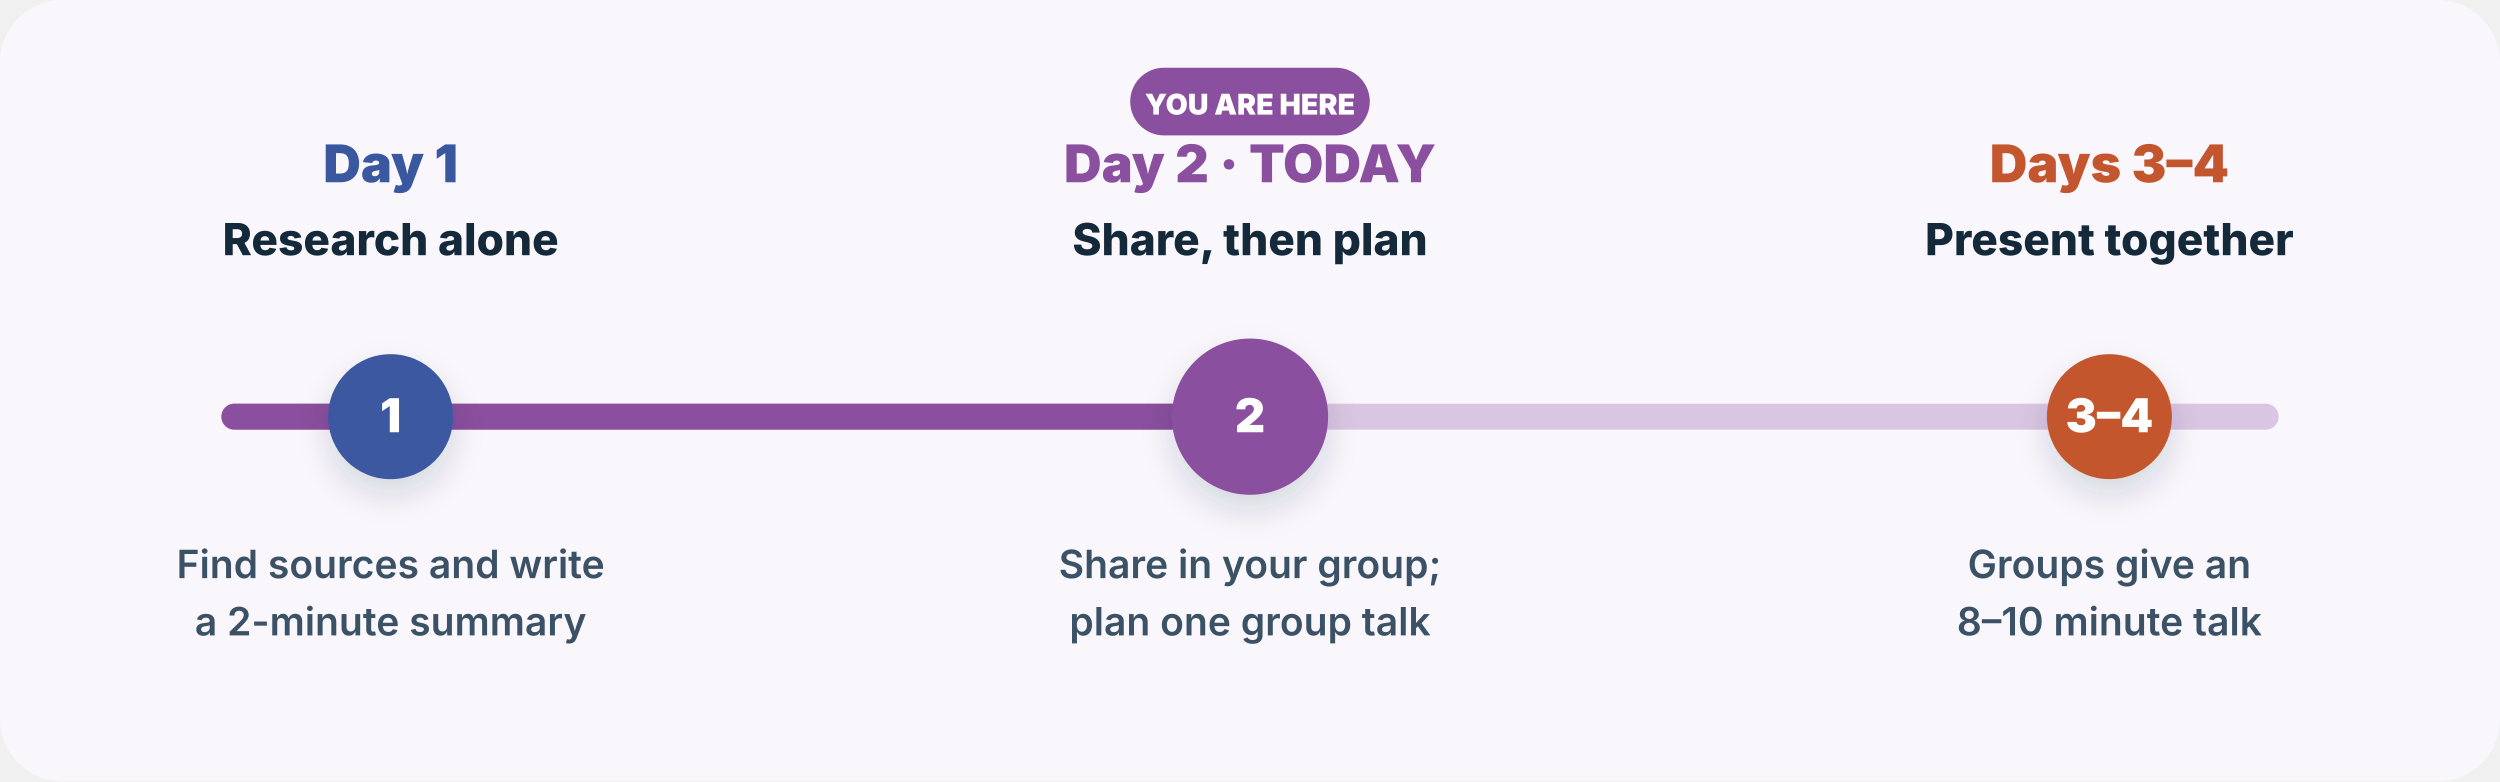
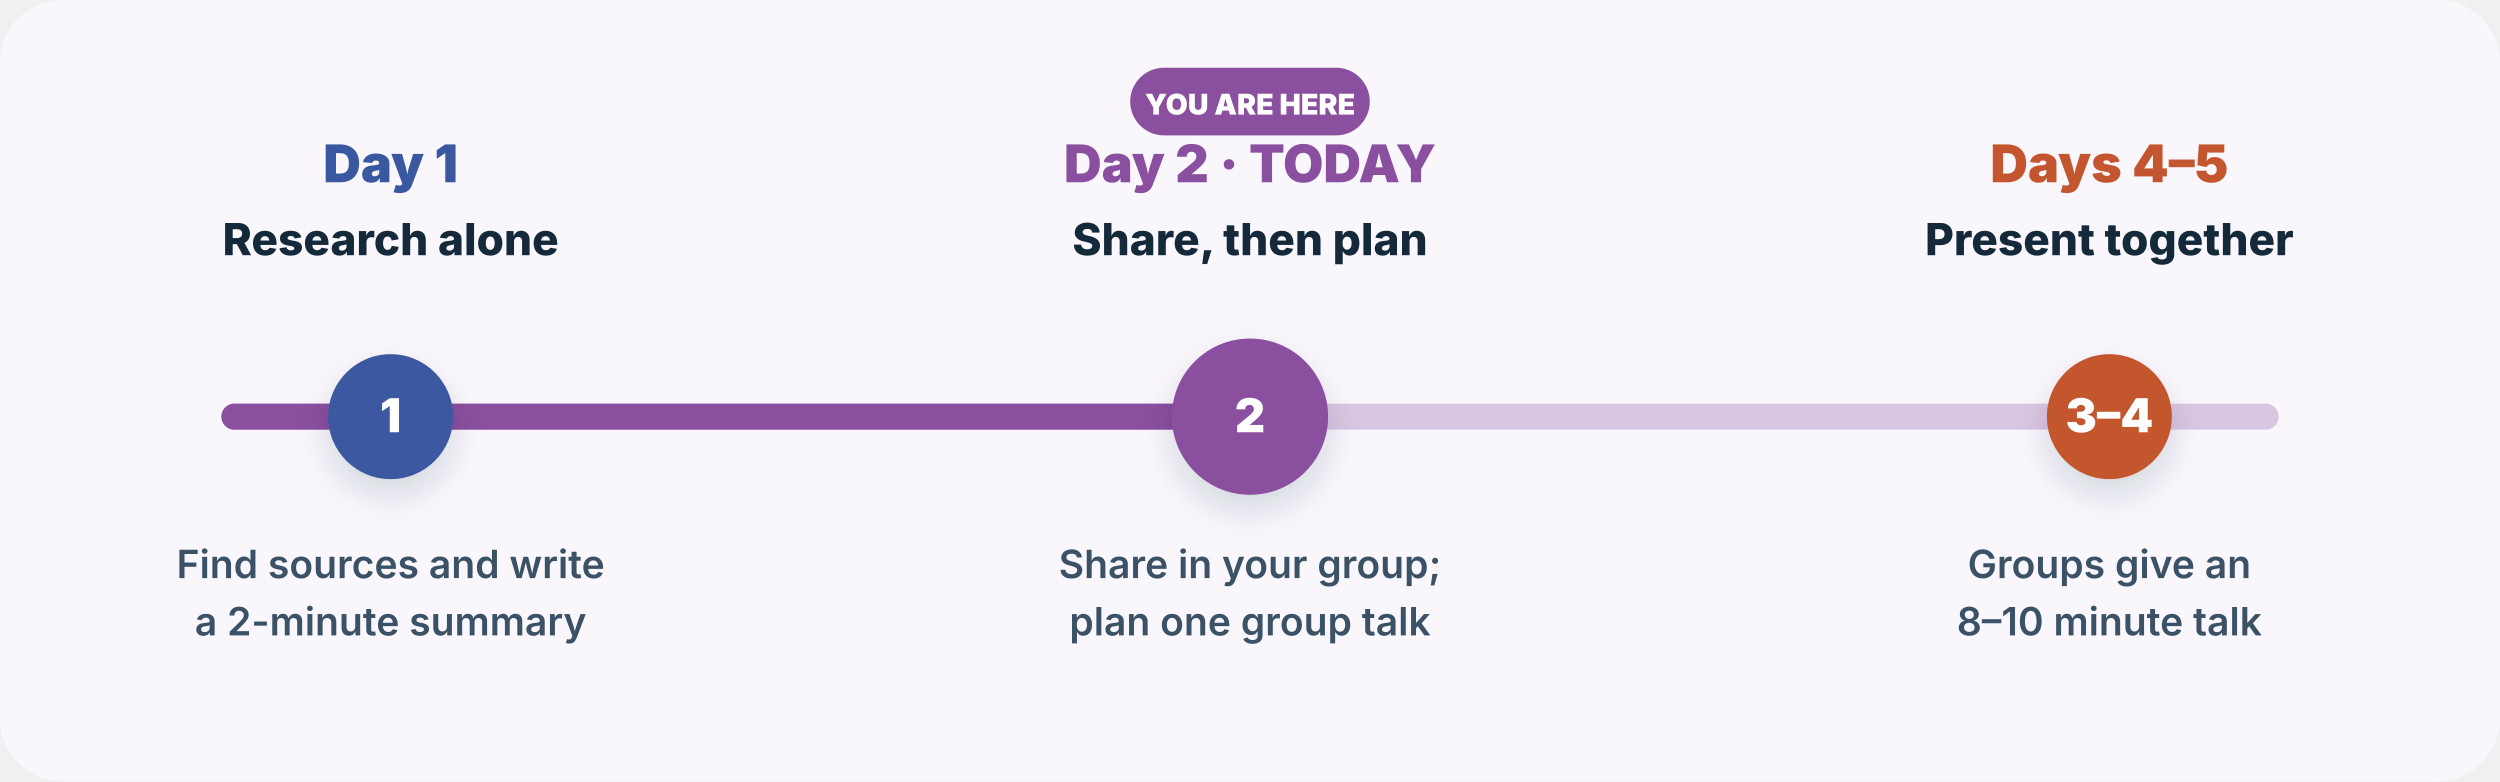
- <svg xmlns="http://www.w3.org/2000/svg" viewBox="0 0 960 300" fill="none" role="img" aria-label="Timeline of the research summary task: Day 1 research alone, Day 2 (today) share and plan, Days 3 and 4 present together.">
+ <svg xmlns="http://www.w3.org/2000/svg" viewBox="0 0 960 300" fill="none" role="img" aria-label="Timeline of the research summary task: Day 1 research alone, Day 2 (today) share and plan, Days 4 and 5 present together.">
  <style>.fl{animation:fl 5s ease-in-out infinite;transform-box:fill-box;transform-origin:center}.f2{animation-delay:-1.7s}.f3{animation-delay:-3.3s}
.tw{animation:tw 2.8s ease-in-out infinite;transform-box:fill-box;transform-origin:center}.t2{animation-delay:-1.4s}.t3{animation-delay:-.7s}
.sp{animation:sp 9s linear infinite;transform-box:fill-box;transform-origin:center}.pu{animation:pu 2.2s ease-in-out infinite;transform-box:fill-box;transform-origin:center}
.dr{stroke-dasharray:6 8;animation:dr 1.6s linear infinite}.bl{animation:bl 1.8s steps(1) infinite}.b2{animation-delay:-.6s}.b3{animation-delay:-1.2s}
.sw{animation:sw 3s ease-in-out infinite;transform-box:fill-box;transform-origin:bottom center}
.wv{animation:wv 2.7s ease-out infinite;opacity:.8;transform-box:fill-box;transform-origin:left center}.w2{animation-delay:.9s}.w3{animation-delay:1.8s}
.ri{animation:ri 6s ease-in-out infinite;transform-box:fill-box;transform-origin:center}.r2{animation-delay:-2s}.r3{animation-delay:-4s}
.eq{animation:eq 1.2s ease-in-out infinite;transform-box:fill-box;transform-origin:bottom}.e2{animation-delay:-.3s}.e3{animation-delay:-.6s}.e4{animation-delay:-.9s}
.pb{animation:pb 8s linear infinite;transform-box:fill-box;transform-origin:left}
@keyframes fl{0%,100%{transform:translateY(0)}50%{transform:translateY(-6px)}}@keyframes tw{0%,100%{opacity:.3;transform:scale(.7)}50%{opacity:1;transform:scale(1.05)}}
@keyframes sp{to{transform:rotate(360deg)}}@keyframes pu{0%,100%{transform:scale(1)}15%{transform:scale(1.12)}30%{transform:scale(1)}}
@keyframes dr{to{stroke-dashoffset:-28}}@keyframes bl{0%,100%{opacity:1}50%{opacity:.25}}@keyframes sw{50%{transform:rotate(6deg)}}
@keyframes wv{0%{opacity:0;transform:scale(.6)}25%{opacity:.9}100%{opacity:0;transform:scale(1.4)}}
@keyframes ri{0%{opacity:0;transform:translateY(8px)}20%,70%{opacity:.85}100%{opacity:0;transform:translateY(-22px)}}
@keyframes eq{0%,100%{transform:scaleY(.35)}50%{transform:scaleY(1)}}@keyframes pb{from{transform:scaleX(.05)}to{transform:scaleX(1)}}
@media (prefers-reduced-motion:reduce){*{animation:none!important}}</style>
  <defs>
    <filter id="s" x="-30%" y="-30%" width="160%" height="170%">
      <feDropShadow dx="0" dy="6" stdDeviation="6" flood-color="#14293a" flood-opacity=".16" />
    </filter>
  </defs>
  <rect width="960" height="300" rx="24" fill="#faf7fc" />
  <path d="M90 160H870" stroke="#d9c6e2" stroke-width="10" stroke-linecap="round" />
  <path class="pb" d="M90 160H480" stroke="#8a4f9e" stroke-width="10" stroke-linecap="round" />
  <g transform="translate(150 160) scale(1)">
    <circle r="24" fill="#3a58a0" filter="url(#s)" />
    <text x="0" y="6" font-family="Inter,Arial,sans-serif" font-size="18" font-weight="900" fill="#fff" text-anchor="middle">1</text>
  </g>
  <text x="150" y="70" font-family="Inter,Arial,sans-serif" font-size="20" font-weight="900" fill="#3a58a0" text-anchor="middle">Day 1</text>
  <text x="150" y="98" font-family="Inter,Arial,sans-serif" font-size="17" font-weight="800" fill="#14293a" text-anchor="middle">Research alone</text>
  <text x="150" y="222" font-family="Inter,Arial,sans-serif" font-size="15" font-weight="600" fill="#3b5266" text-anchor="middle">Find sources and write</text>
  <text x="150" y="244" font-family="Inter,Arial,sans-serif" font-size="15" font-weight="600" fill="#3b5266" text-anchor="middle">a 2-minute summary</text>
  <g class="pu">
    <g transform="translate(480 160) scale(1)">
      <circle r="30" fill="#8a4f9e" filter="url(#s)" />
      <text x="0" y="6" font-family="Inter,Arial,sans-serif" font-size="18" font-weight="900" fill="#fff" text-anchor="middle">2</text>
    </g>
  </g>
  <text x="480" y="70" font-family="Inter,Arial,sans-serif" font-size="20" font-weight="900" fill="#8a4f9e" text-anchor="middle">Day 2 · TODAY</text>
  <text x="480" y="98" font-family="Inter,Arial,sans-serif" font-size="17" font-weight="800" fill="#14293a" text-anchor="middle">Share, then plan</text>
  <text x="480" y="222" font-family="Inter,Arial,sans-serif" font-size="15" font-weight="600" fill="#3b5266" text-anchor="middle">Share in your group;</text>
  <text x="480" y="244" font-family="Inter,Arial,sans-serif" font-size="15" font-weight="600" fill="#3b5266" text-anchor="middle">plan one group talk</text>
  <g transform="translate(810 160) scale(1)">
    <circle r="24" fill="#c4562f" filter="url(#s)" />
    <text x="0" y="6" font-family="Inter,Arial,sans-serif" font-size="18" font-weight="900" fill="#fff" text-anchor="middle">3–4</text>
  </g>
-   <text x="810" y="70" font-family="Inter,Arial,sans-serif" font-size="20" font-weight="900" fill="#c4562f" text-anchor="middle">Days 3–4</text>
+   <text x="810" y="70" font-family="Inter,Arial,sans-serif" font-size="20" font-weight="900" fill="#c4562f" text-anchor="middle">Days 4–5</text>
  <text x="810" y="98" font-family="Inter,Arial,sans-serif" font-size="17" font-weight="800" fill="#14293a" text-anchor="middle">Present together</text>
  <text x="810" y="222" font-family="Inter,Arial,sans-serif" font-size="15" font-weight="600" fill="#3b5266" text-anchor="middle">Groups give an</text>
  <text x="810" y="244" font-family="Inter,Arial,sans-serif" font-size="15" font-weight="600" fill="#3b5266" text-anchor="middle">8–10 minute talk</text>
  <g class="fl">
    <g transform="translate(480 40) scale(1)">
      <rect x="-46" y="-14" width="92" height="26" rx="13" fill="#8a4f9e" />
      <text x="0" y="4" font-family="Inter,Arial,sans-serif" font-size="11" font-weight="900" fill="#fff" text-anchor="middle">YOU ARE HERE</text>
    </g>
  </g>
</svg>
